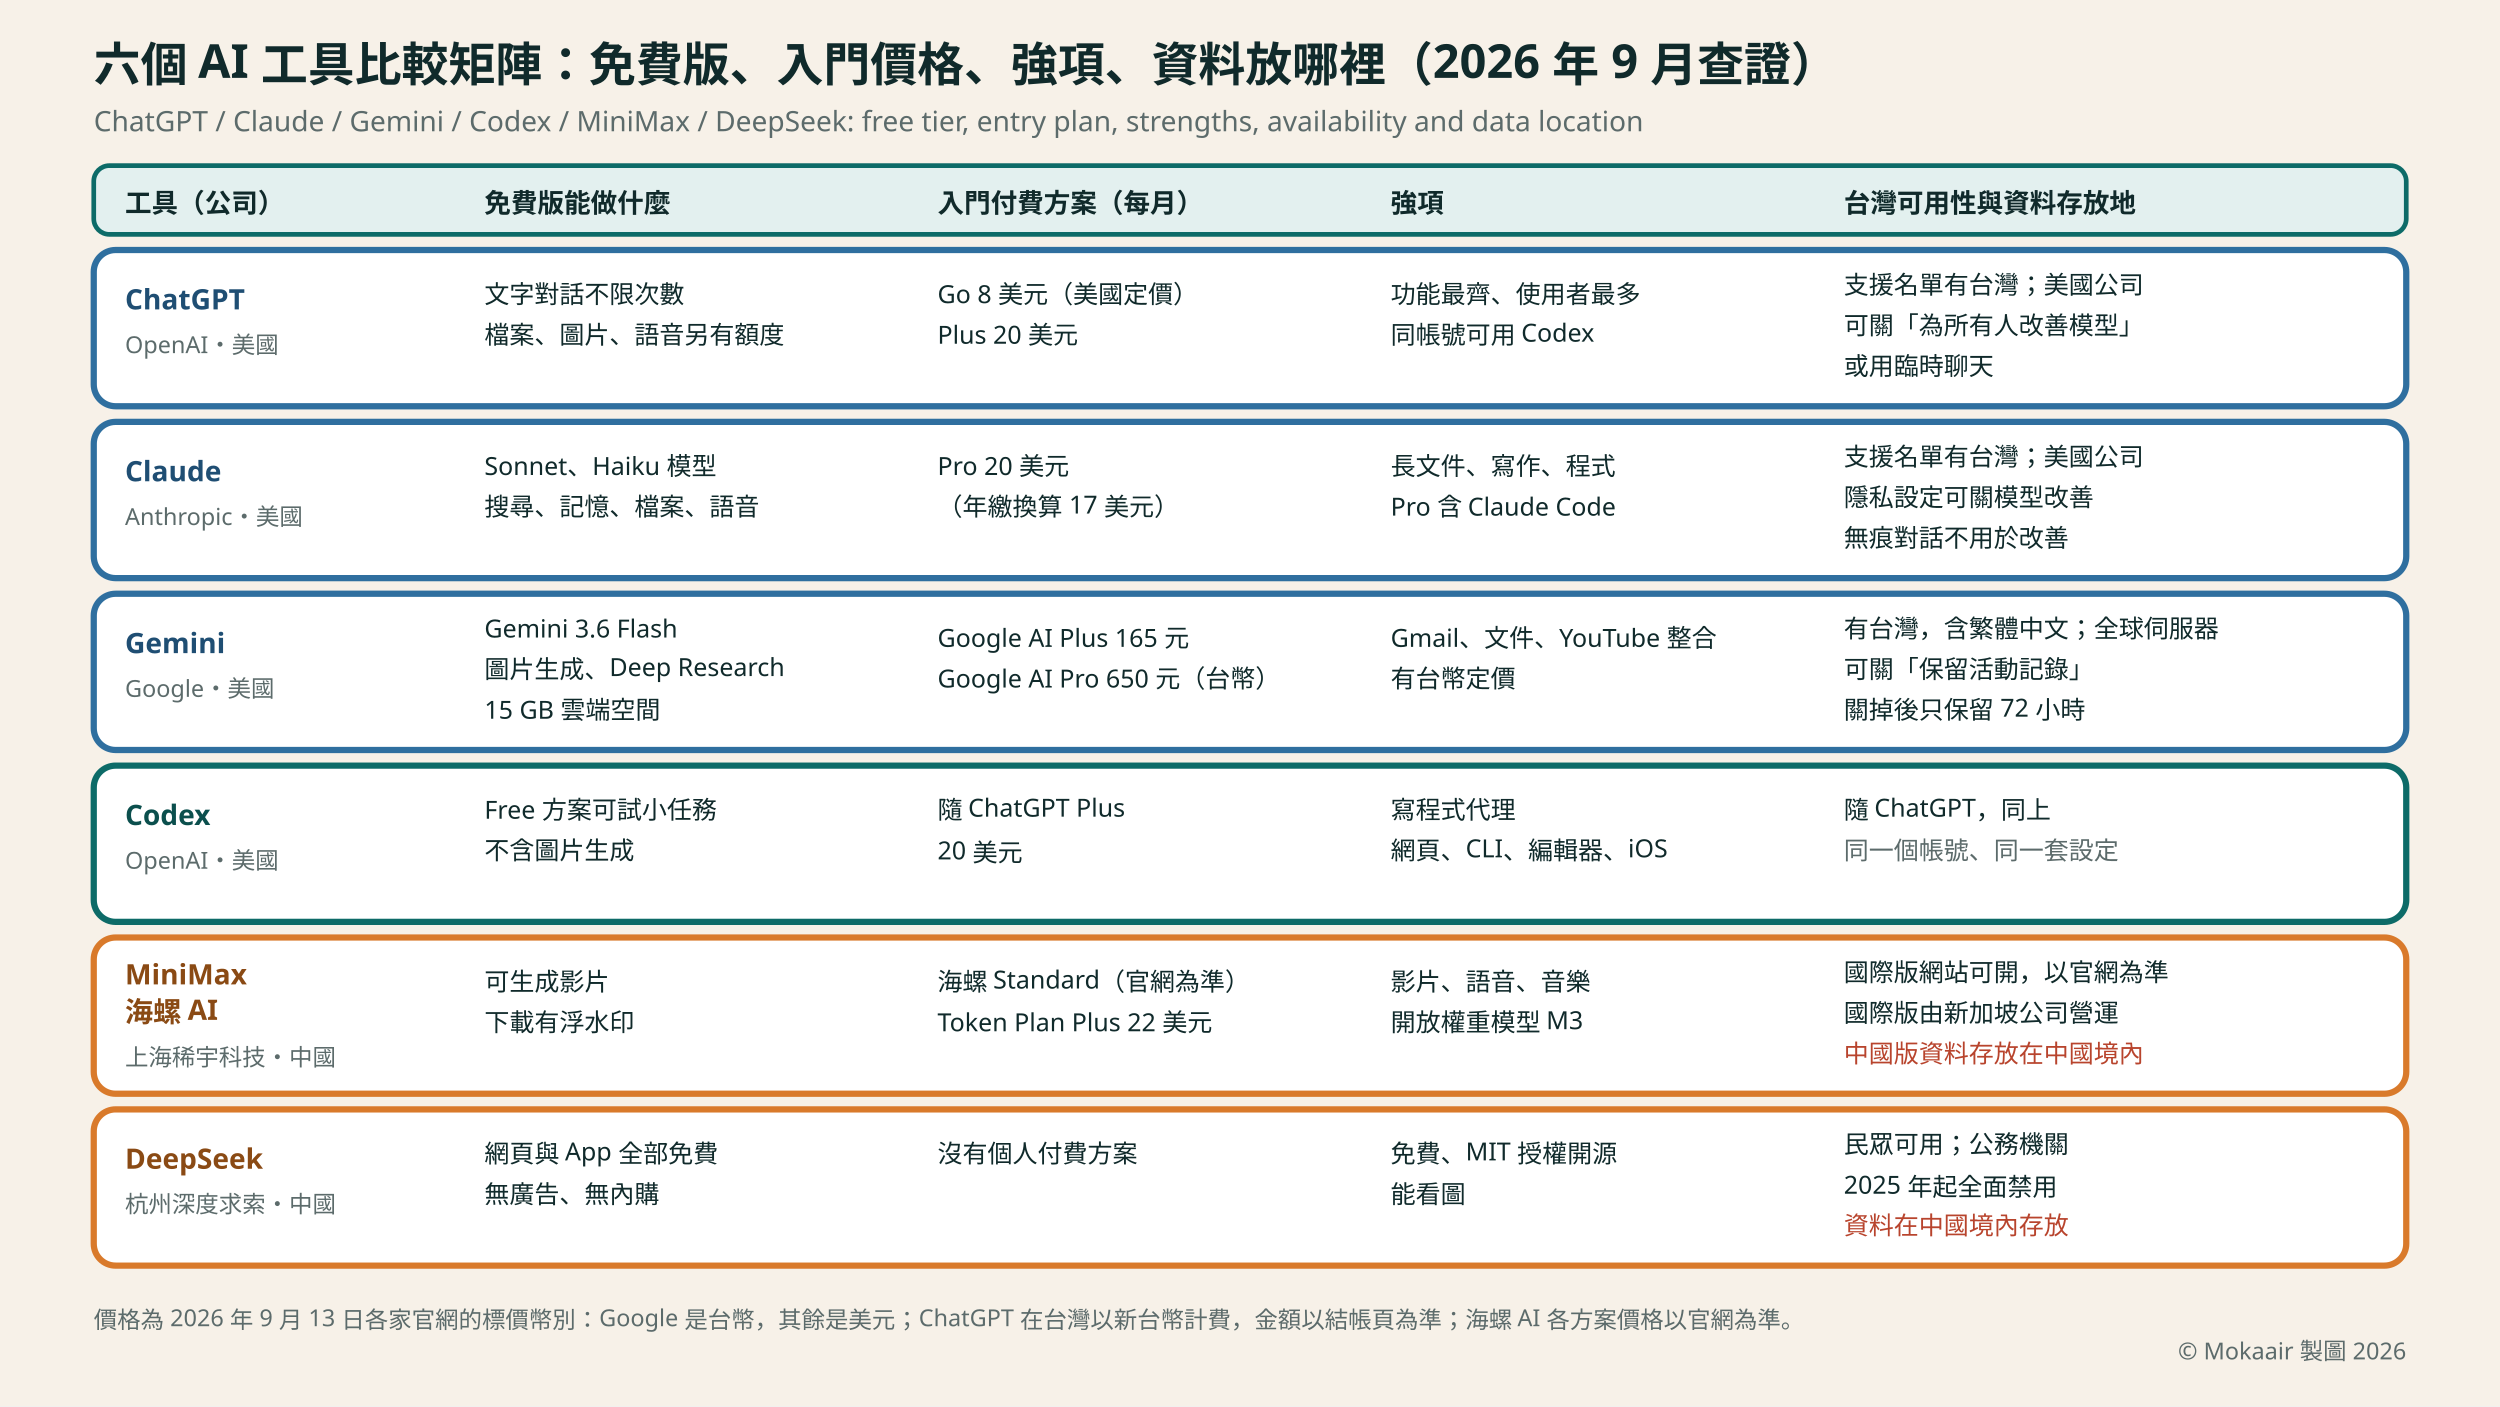
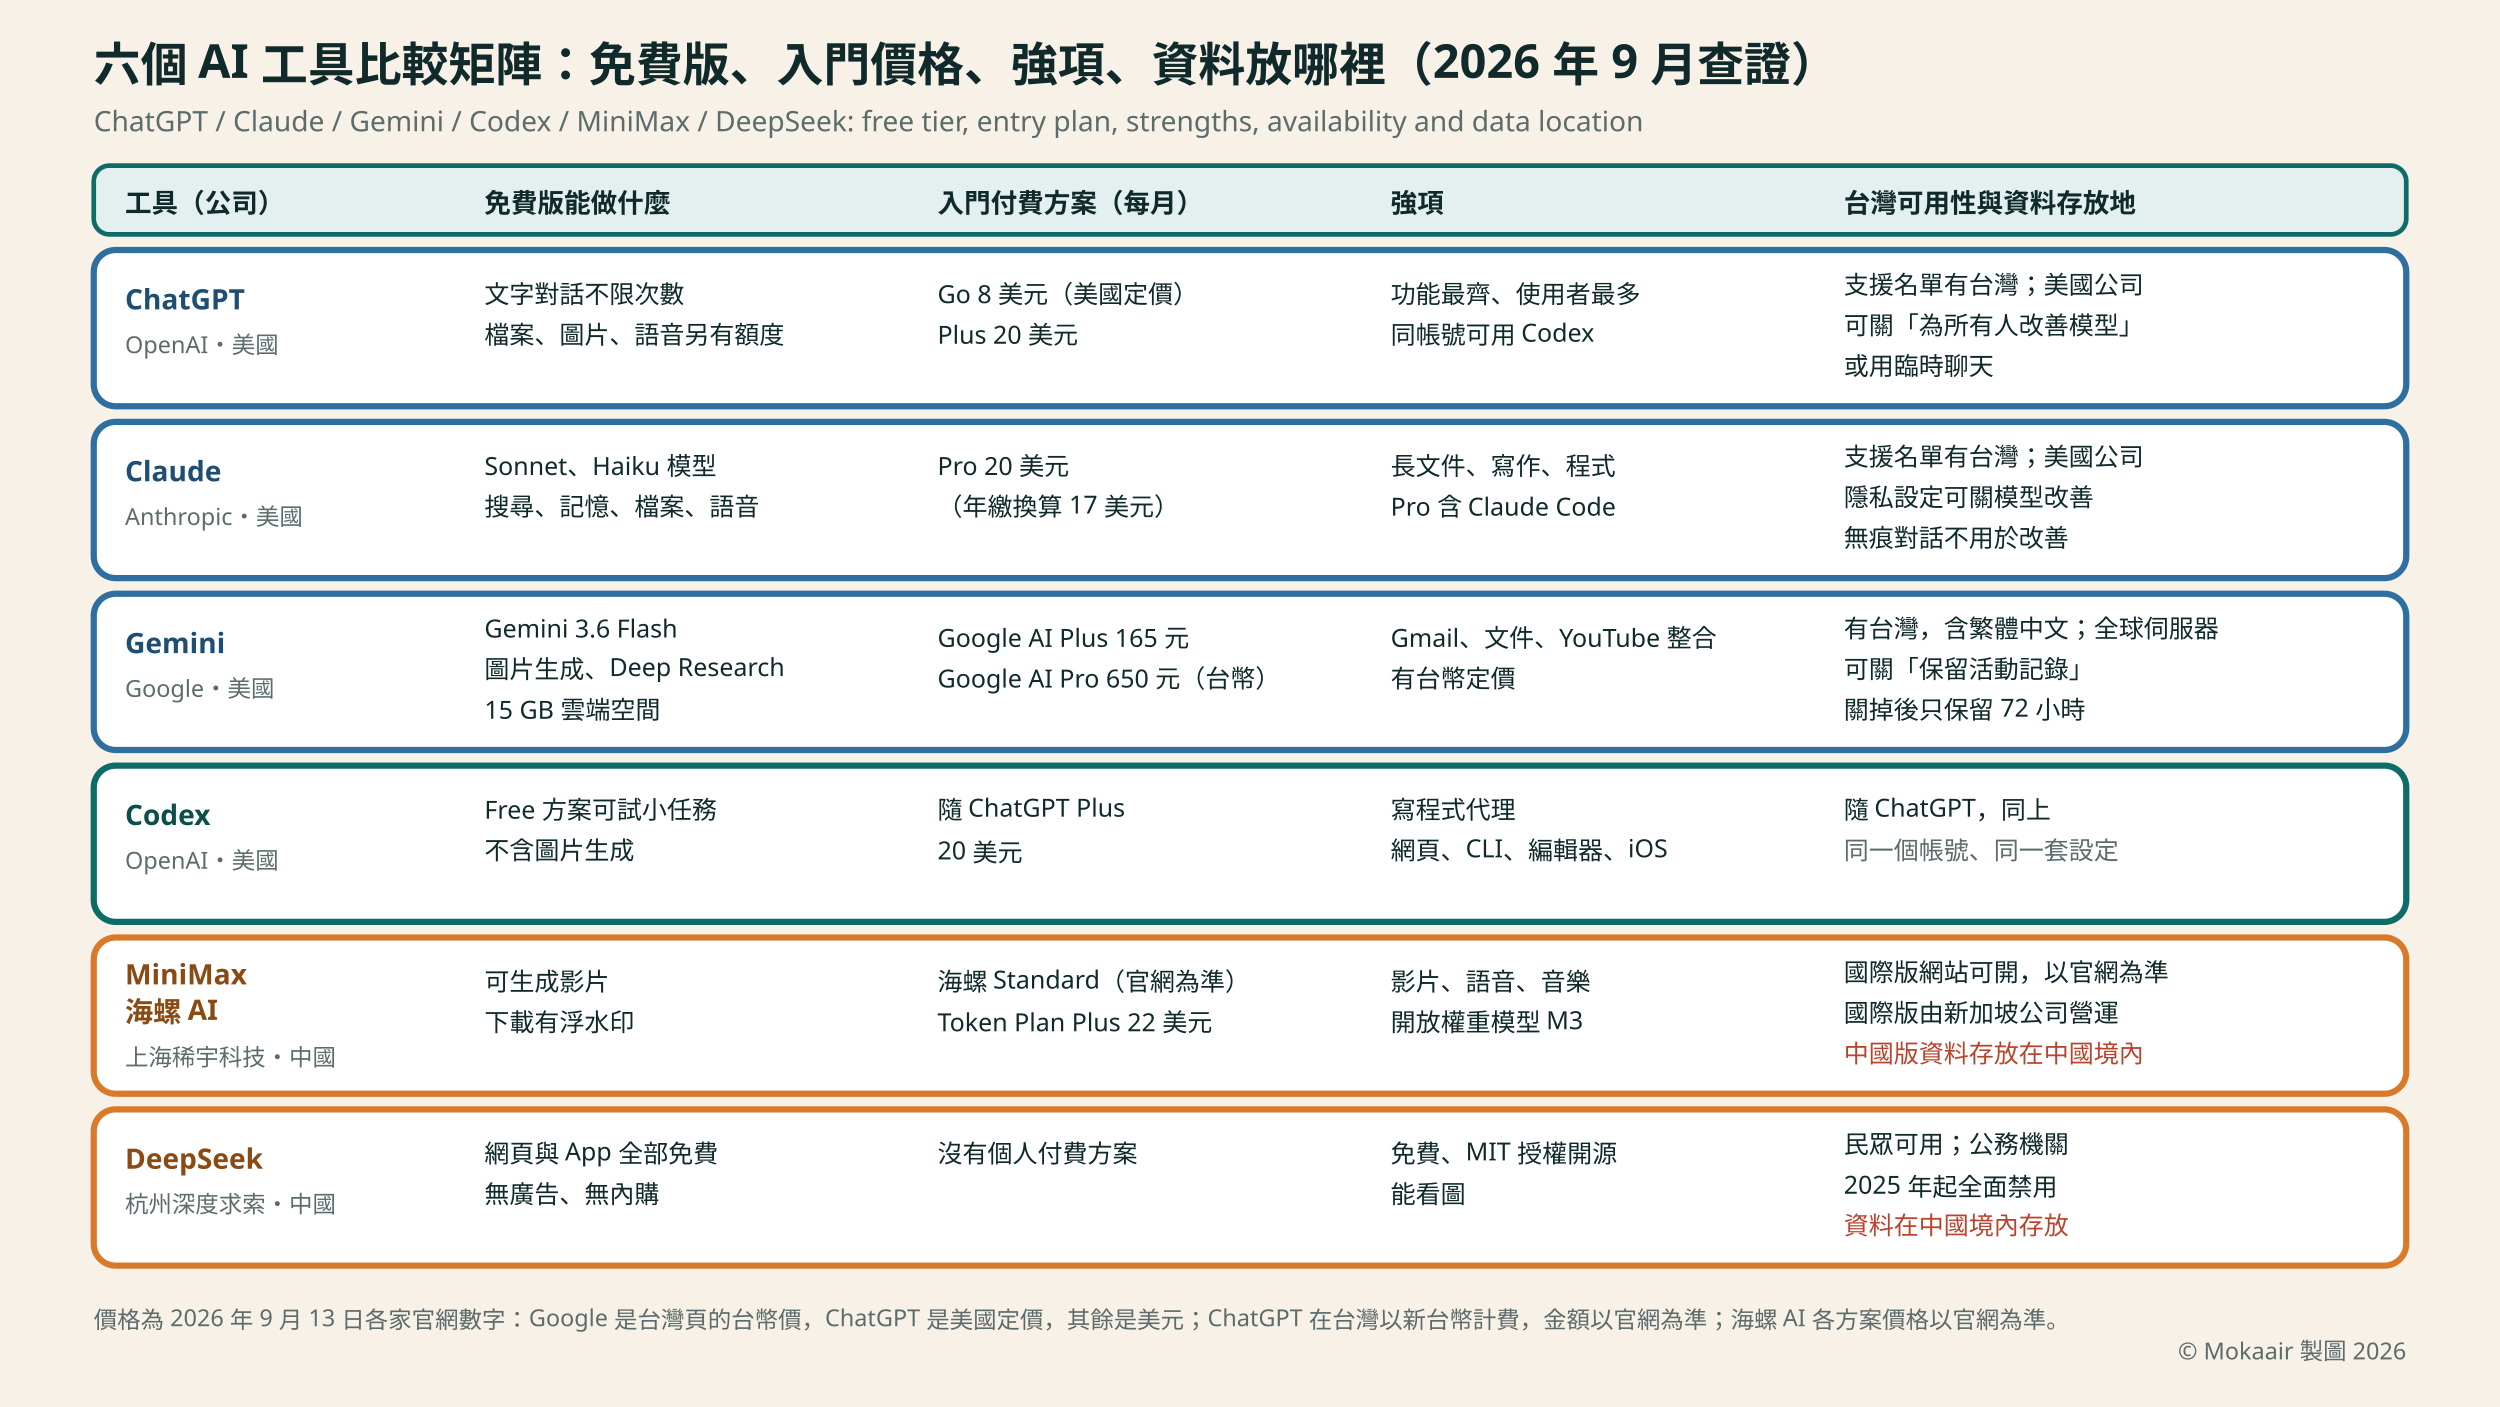
<svg xmlns="http://www.w3.org/2000/svg" viewBox="0 0 1600 900" width="1600" height="900" role="img" aria-labelledby="title desc" font-family="'Noto Sans TC','Noto Sans JP','PingFang TC','Microsoft JhengHei','Hiragino Sans',system-ui,sans-serif">
  <rect width="1600" height="900" fill="#F7F1E8" />
  <defs>
    <marker id="arrow" viewBox="0 0 10 10" refX="9" refY="5" markerWidth="7" markerHeight="7" orient="auto">
      <path d="M 0 0 L 10 5 L 0 10 z" fill="#5C6B6B" />
    </marker>
  </defs>
  <text x="60" y="52" font-size="30" font-weight="700" fill="#102A2B">六個 AI 工具比較矩陣：免費版、入門價格、強項、資料放哪裡（2026 年 9 月查證）</text>
  <text x="60" y="84" font-size="18" fill="#5C6B6B">ChatGPT / Claude / Gemini / Codex / MiniMax / DeepSeek: free tier, entry plan, strengths, availability and data location</text>
  <rect x="60" y="106" width="1480" height="44" rx="10" fill="#E3F0EF" stroke="#0D6B68" stroke-width="3" />
  <text x="80" y="136" font-size="17" font-weight="700" fill="#102A2B">工具（公司）</text>
  <text x="310" y="136" font-size="17" font-weight="700" fill="#102A2B">免費版能做什麼</text>
  <text x="600" y="136" font-size="17" font-weight="700" fill="#102A2B">入門付費方案（每月）</text>
  <text x="890" y="136" font-size="17" font-weight="700" fill="#102A2B">強項</text>
  <text x="1180" y="136" font-size="17" font-weight="700" fill="#102A2B">台灣可用性與資料存放地</text>
  <rect x="60" y="160" width="1480" height="100" rx="14" fill="#FFFFFF" stroke="#2F6F9F" stroke-width="4" />
  <text x="80" y="198" font-size="18" font-weight="700" fill="#1F4E73">ChatGPT</text>
  <text x="80" y="226" font-size="15" fill="#5C6B6B">OpenAI・美國</text>
  <text x="310" y="194" font-size="16" fill="#102A2B">文字對話不限次數</text>
  <text x="310" y="220" font-size="16" fill="#102A2B">檔案、圖片、語音另有額度</text>
  <text x="600" y="194" font-size="16" fill="#102A2B">Go 8 美元（美國定價）</text>
  <text x="600" y="220" font-size="16" fill="#102A2B">Plus 20 美元</text>
  <text x="890" y="194" font-size="16" fill="#102A2B">功能最齊、使用者最多</text>
  <text x="890" y="220" font-size="16" fill="#102A2B">同帳號可用 Codex</text>
  <text x="1180" y="188" font-size="16" fill="#102A2B">支援名單有台灣；美國公司</text>
  <text x="1180" y="214" font-size="16" fill="#102A2B">可關「為所有人改善模型」</text>
  <text x="1180" y="240" font-size="16" fill="#102A2B">或用臨時聊天</text>
  <rect x="60" y="270" width="1480" height="100" rx="14" fill="#FFFFFF" stroke="#2F6F9F" stroke-width="4" />
  <text x="80" y="308" font-size="18" font-weight="700" fill="#1F4E73">Claude</text>
  <text x="80" y="336" font-size="15" fill="#5C6B6B">Anthropic・美國</text>
  <text x="310" y="304" font-size="16" fill="#102A2B">Sonnet、Haiku 模型</text>
  <text x="310" y="330" font-size="16" fill="#102A2B">搜尋、記憶、檔案、語音</text>
  <text x="600" y="304" font-size="16" fill="#102A2B">Pro 20 美元</text>
  <text x="600" y="330" font-size="16" fill="#102A2B">（年繳換算 17 美元）</text>
  <text x="890" y="304" font-size="16" fill="#102A2B">長文件、寫作、程式</text>
  <text x="890" y="330" font-size="16" fill="#102A2B">Pro 含 Claude Code</text>
  <text x="1180" y="298" font-size="16" fill="#102A2B">支援名單有台灣；美國公司</text>
  <text x="1180" y="324" font-size="16" fill="#102A2B">隱私設定可關模型改善</text>
  <text x="1180" y="350" font-size="16" fill="#102A2B">無痕對話不用於改善</text>
  <rect x="60" y="380" width="1480" height="100" rx="14" fill="#FFFFFF" stroke="#2F6F9F" stroke-width="4" />
  <text x="80" y="418" font-size="18" font-weight="700" fill="#1F4E73">Gemini</text>
  <text x="80" y="446" font-size="15" fill="#5C6B6B">Google・美國</text>
  <text x="310" y="408" font-size="16" fill="#102A2B">Gemini 3.6 Flash</text>
  <text x="310" y="434" font-size="16" fill="#102A2B">圖片生成、Deep Research</text>
  <text x="310" y="460" font-size="16" fill="#102A2B">15 GB 雲端空間</text>
  <text x="600" y="414" font-size="16" fill="#102A2B">Google AI Plus 165 元</text>
  <text x="600" y="440" font-size="16" fill="#102A2B">Google AI Pro 650 元（台幣）</text>
  <text x="890" y="414" font-size="16" fill="#102A2B">Gmail、文件、YouTube 整合</text>
  <text x="890" y="440" font-size="16" fill="#102A2B">有台幣定價</text>
  <text x="1180" y="408" font-size="16" fill="#102A2B">有台灣，含繁體中文；全球伺服器</text>
  <text x="1180" y="434" font-size="16" fill="#102A2B">可關「保留活動記錄」</text>
  <text x="1180" y="460" font-size="16" fill="#102A2B">關掉後只保留 72 小時</text>
  <rect x="60" y="490" width="1480" height="100" rx="14" fill="#FFFFFF" stroke="#0D6B68" stroke-width="4" />
  <text x="80" y="528" font-size="18" font-weight="700" fill="#0B4F4D">Codex</text>
  <text x="80" y="556" font-size="15" fill="#5C6B6B">OpenAI・美國</text>
  <text x="310" y="524" font-size="16" fill="#102A2B">Free 方案可試小任務</text>
  <text x="310" y="550" font-size="16" fill="#102A2B">不含圖片生成</text>
  <text x="600" y="524" font-size="16" fill="#102A2B">隨 ChatGPT Plus</text>
  <text x="600" y="550" font-size="16" fill="#102A2B">20 美元</text>
  <text x="890" y="524" font-size="16" fill="#102A2B">寫程式代理</text>
  <text x="890" y="550" font-size="16" fill="#102A2B">網頁、CLI、編輯器、iOS</text>
  <text x="1180" y="524" font-size="16" fill="#102A2B">隨 ChatGPT，同上</text>
  <text x="1180" y="550" font-size="16" fill="#5C6B6B">同一個帳號、同一套設定</text>
  <rect x="60" y="600" width="1480" height="100" rx="14" fill="#FFFFFF" stroke="#D97A2B" stroke-width="4" />
  <text x="80" y="630" font-size="18" font-weight="700" fill="#8A4A14">MiniMax</text>
  <text x="80" y="654" font-size="18" font-weight="700" fill="#8A4A14">海螺 AI</text>
  <text x="80" y="682" font-size="15" fill="#5C6B6B">上海稀宇科技・中國</text>
  <text x="310" y="634" font-size="16" fill="#102A2B">可生成影片</text>
  <text x="310" y="660" font-size="16" fill="#102A2B">下載有浮水印</text>
  <text x="600" y="634" font-size="16" fill="#102A2B">海螺 Standard（官網為準）</text>
  <text x="600" y="660" font-size="16" fill="#102A2B">Token Plan Plus 22 美元</text>
  <text x="890" y="634" font-size="16" fill="#102A2B">影片、語音、音樂</text>
  <text x="890" y="660" font-size="16" fill="#102A2B">開放權重模型 M3</text>
  <text x="1180" y="628" font-size="16" fill="#102A2B">國際版網站可開，以官網為準</text>
  <text x="1180" y="654" font-size="16" fill="#102A2B">國際版由新加坡公司營運</text>
  <text x="1180" y="680" font-size="16" fill="#B8442D">中國版資料存放在中國境內</text>
  <rect x="60" y="710" width="1480" height="100" rx="14" fill="#FFFFFF" stroke="#D97A2B" stroke-width="4" />
  <text x="80" y="748" font-size="18" font-weight="700" fill="#8A4A14">DeepSeek</text>
  <text x="80" y="776" font-size="15" fill="#5C6B6B">杭州深度求索・中國</text>
  <text x="310" y="744" font-size="16" fill="#102A2B">網頁與 App 全部免費</text>
  <text x="310" y="770" font-size="16" fill="#102A2B">無廣告、無內購</text>
  <text x="600" y="744" font-size="16" fill="#102A2B">沒有個人付費方案</text>
  <text x="890" y="744" font-size="16" fill="#102A2B">免費、MIT 授權開源</text>
  <text x="890" y="770" font-size="16" fill="#102A2B">能看圖</text>
  <text x="1180" y="738" font-size="16" fill="#102A2B">民眾可用；公務機關</text>
  <text x="1180" y="764" font-size="16" fill="#102A2B">2025 年起全面禁用</text>
  <text x="1180" y="790" font-size="16" fill="#B8442D">資料在中國境內存放</text>
-   <text x="60" y="850" font-size="15" fill="#5C6B6B">價格為 2026 年 9 月 13 日各家官網的標價幣別：Google 是台幣，其餘是美元；ChatGPT 在台灣以新台幣計費，金額以結帳頁為準；海螺 AI 各方案價格以官網為準。</text>
+   <text x="60" y="850" font-size="15" fill="#5C6B6B">價格為 2026 年 9 月 13 日各家官網數字：Google 是台灣頁的台幣價，ChatGPT 是美國定價，其餘是美元；ChatGPT 在台灣以新台幣計費，金額以官網為準；海螺 AI 各方案價格以官網為準。</text>
  <text x="1540" y="870" font-size="15" fill="#5C6B6B" text-anchor="end">© Mokaair 製圖 2026</text>
</svg>
